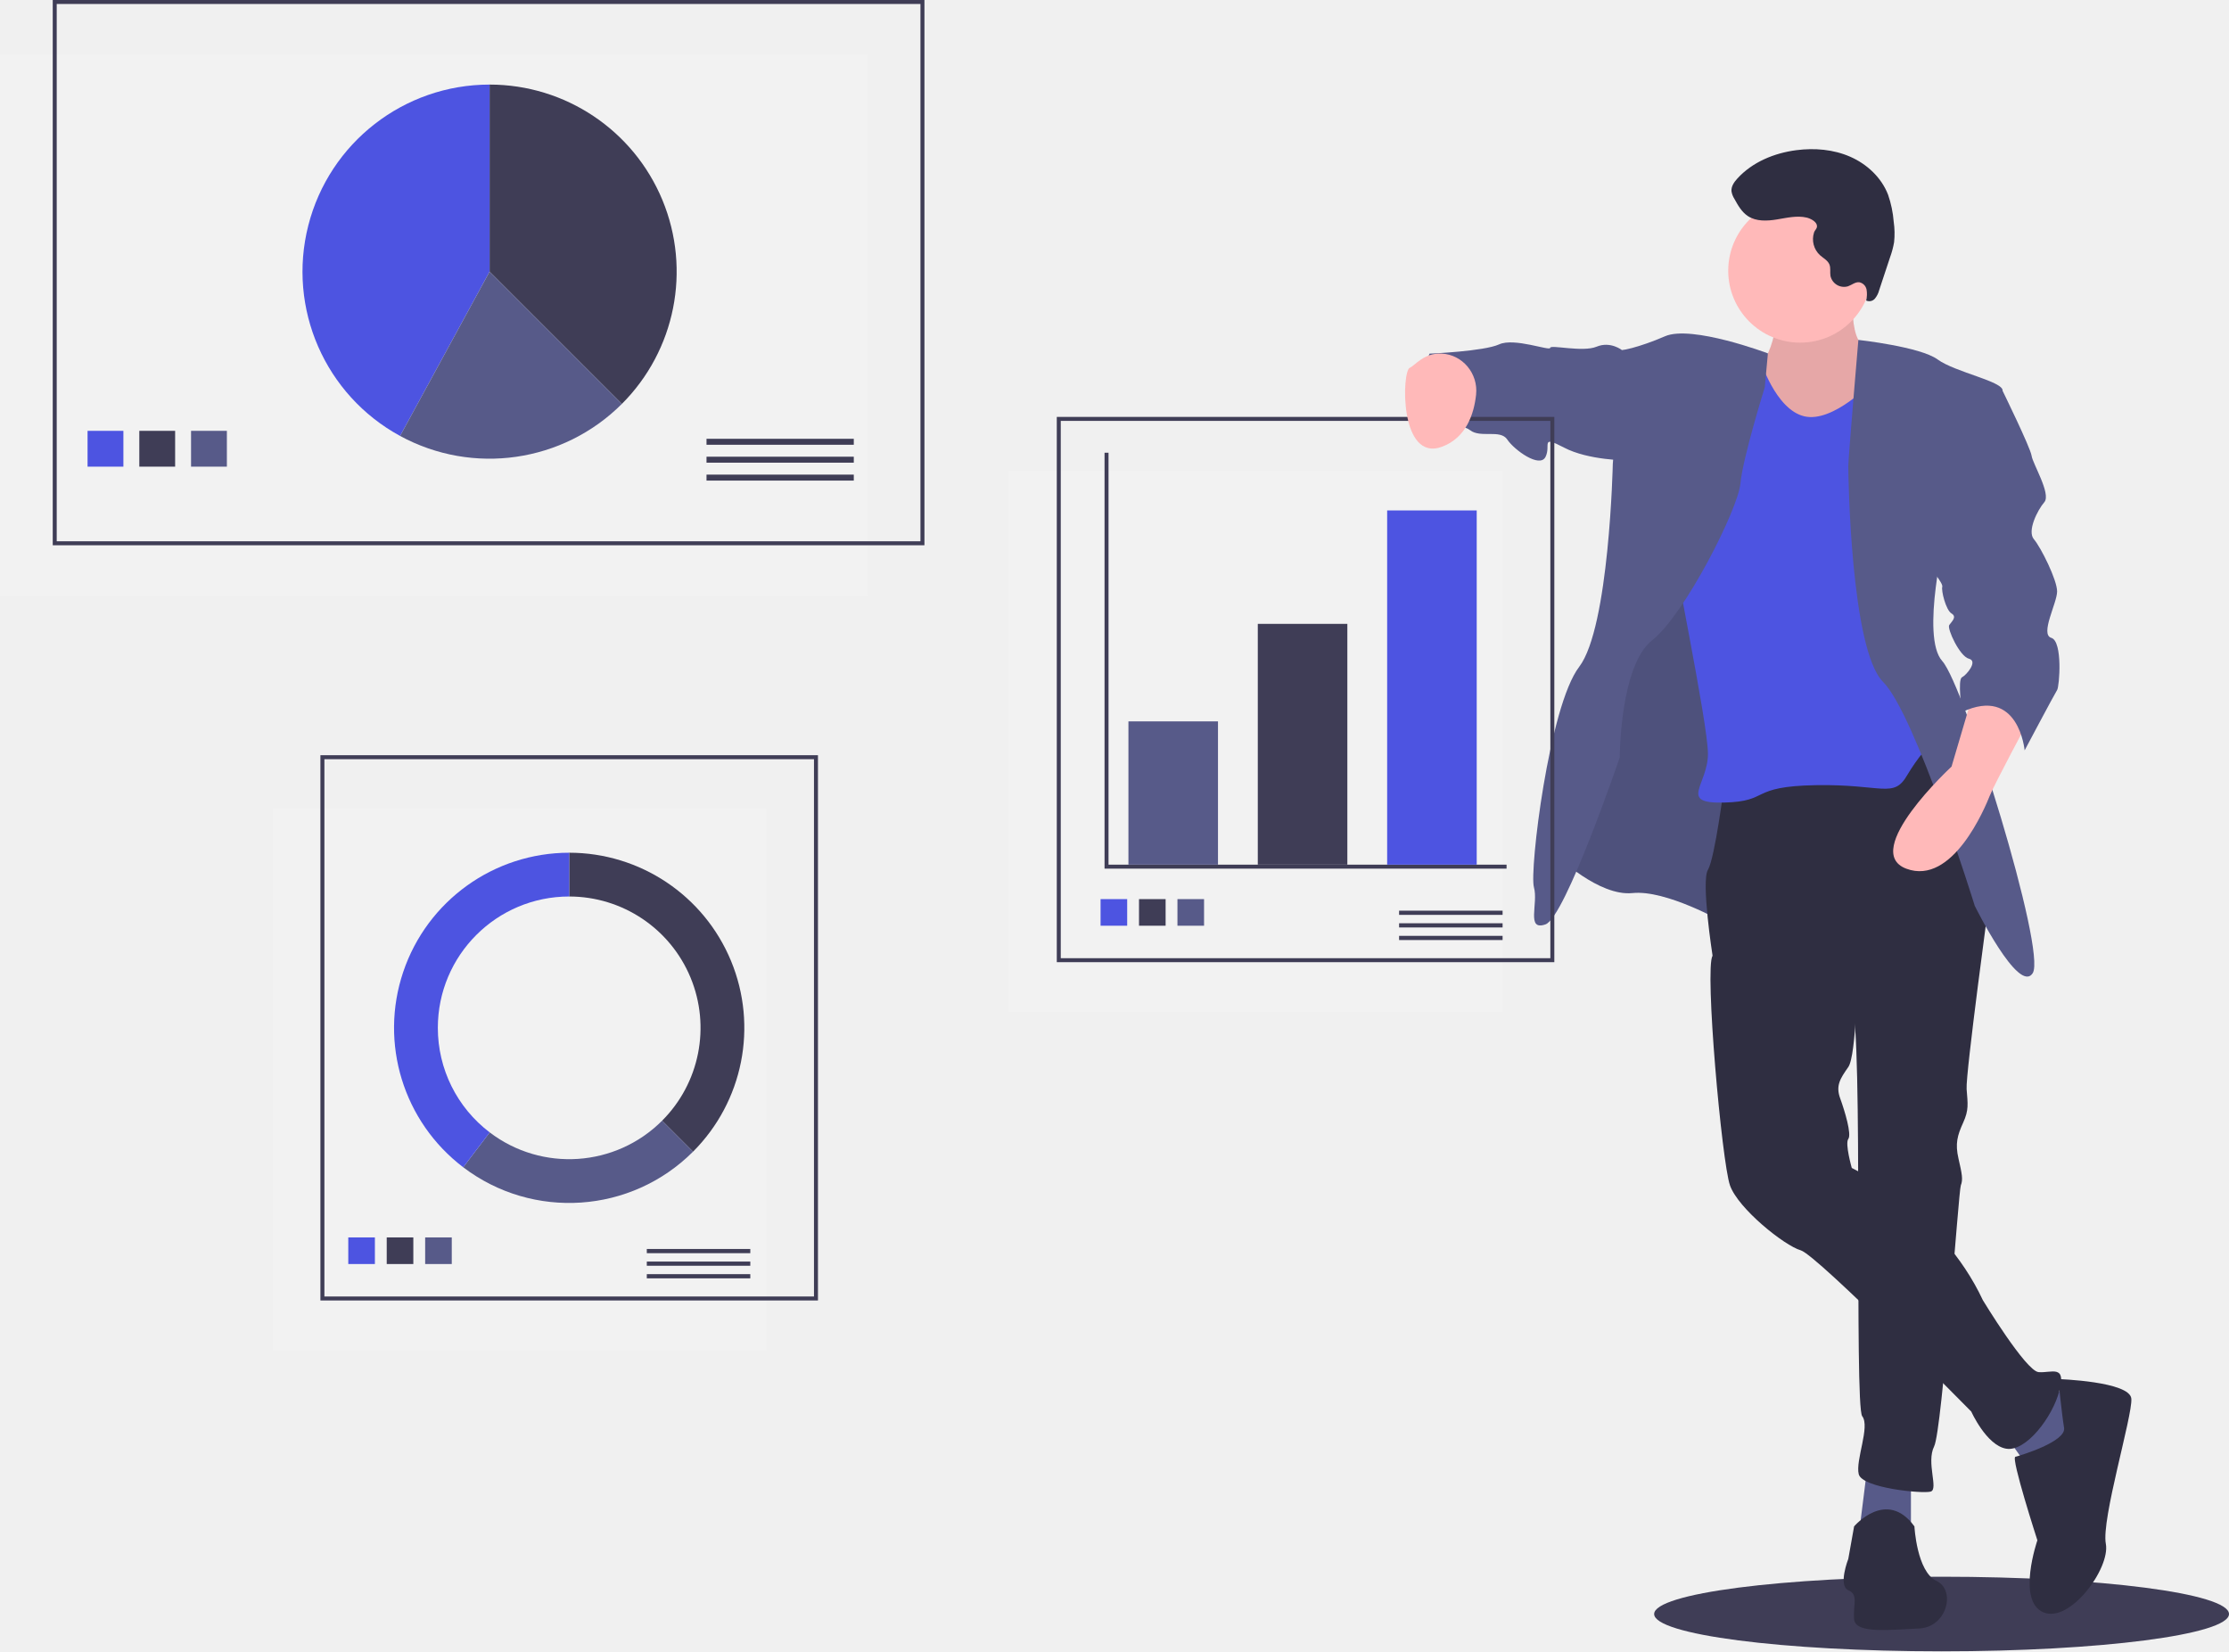
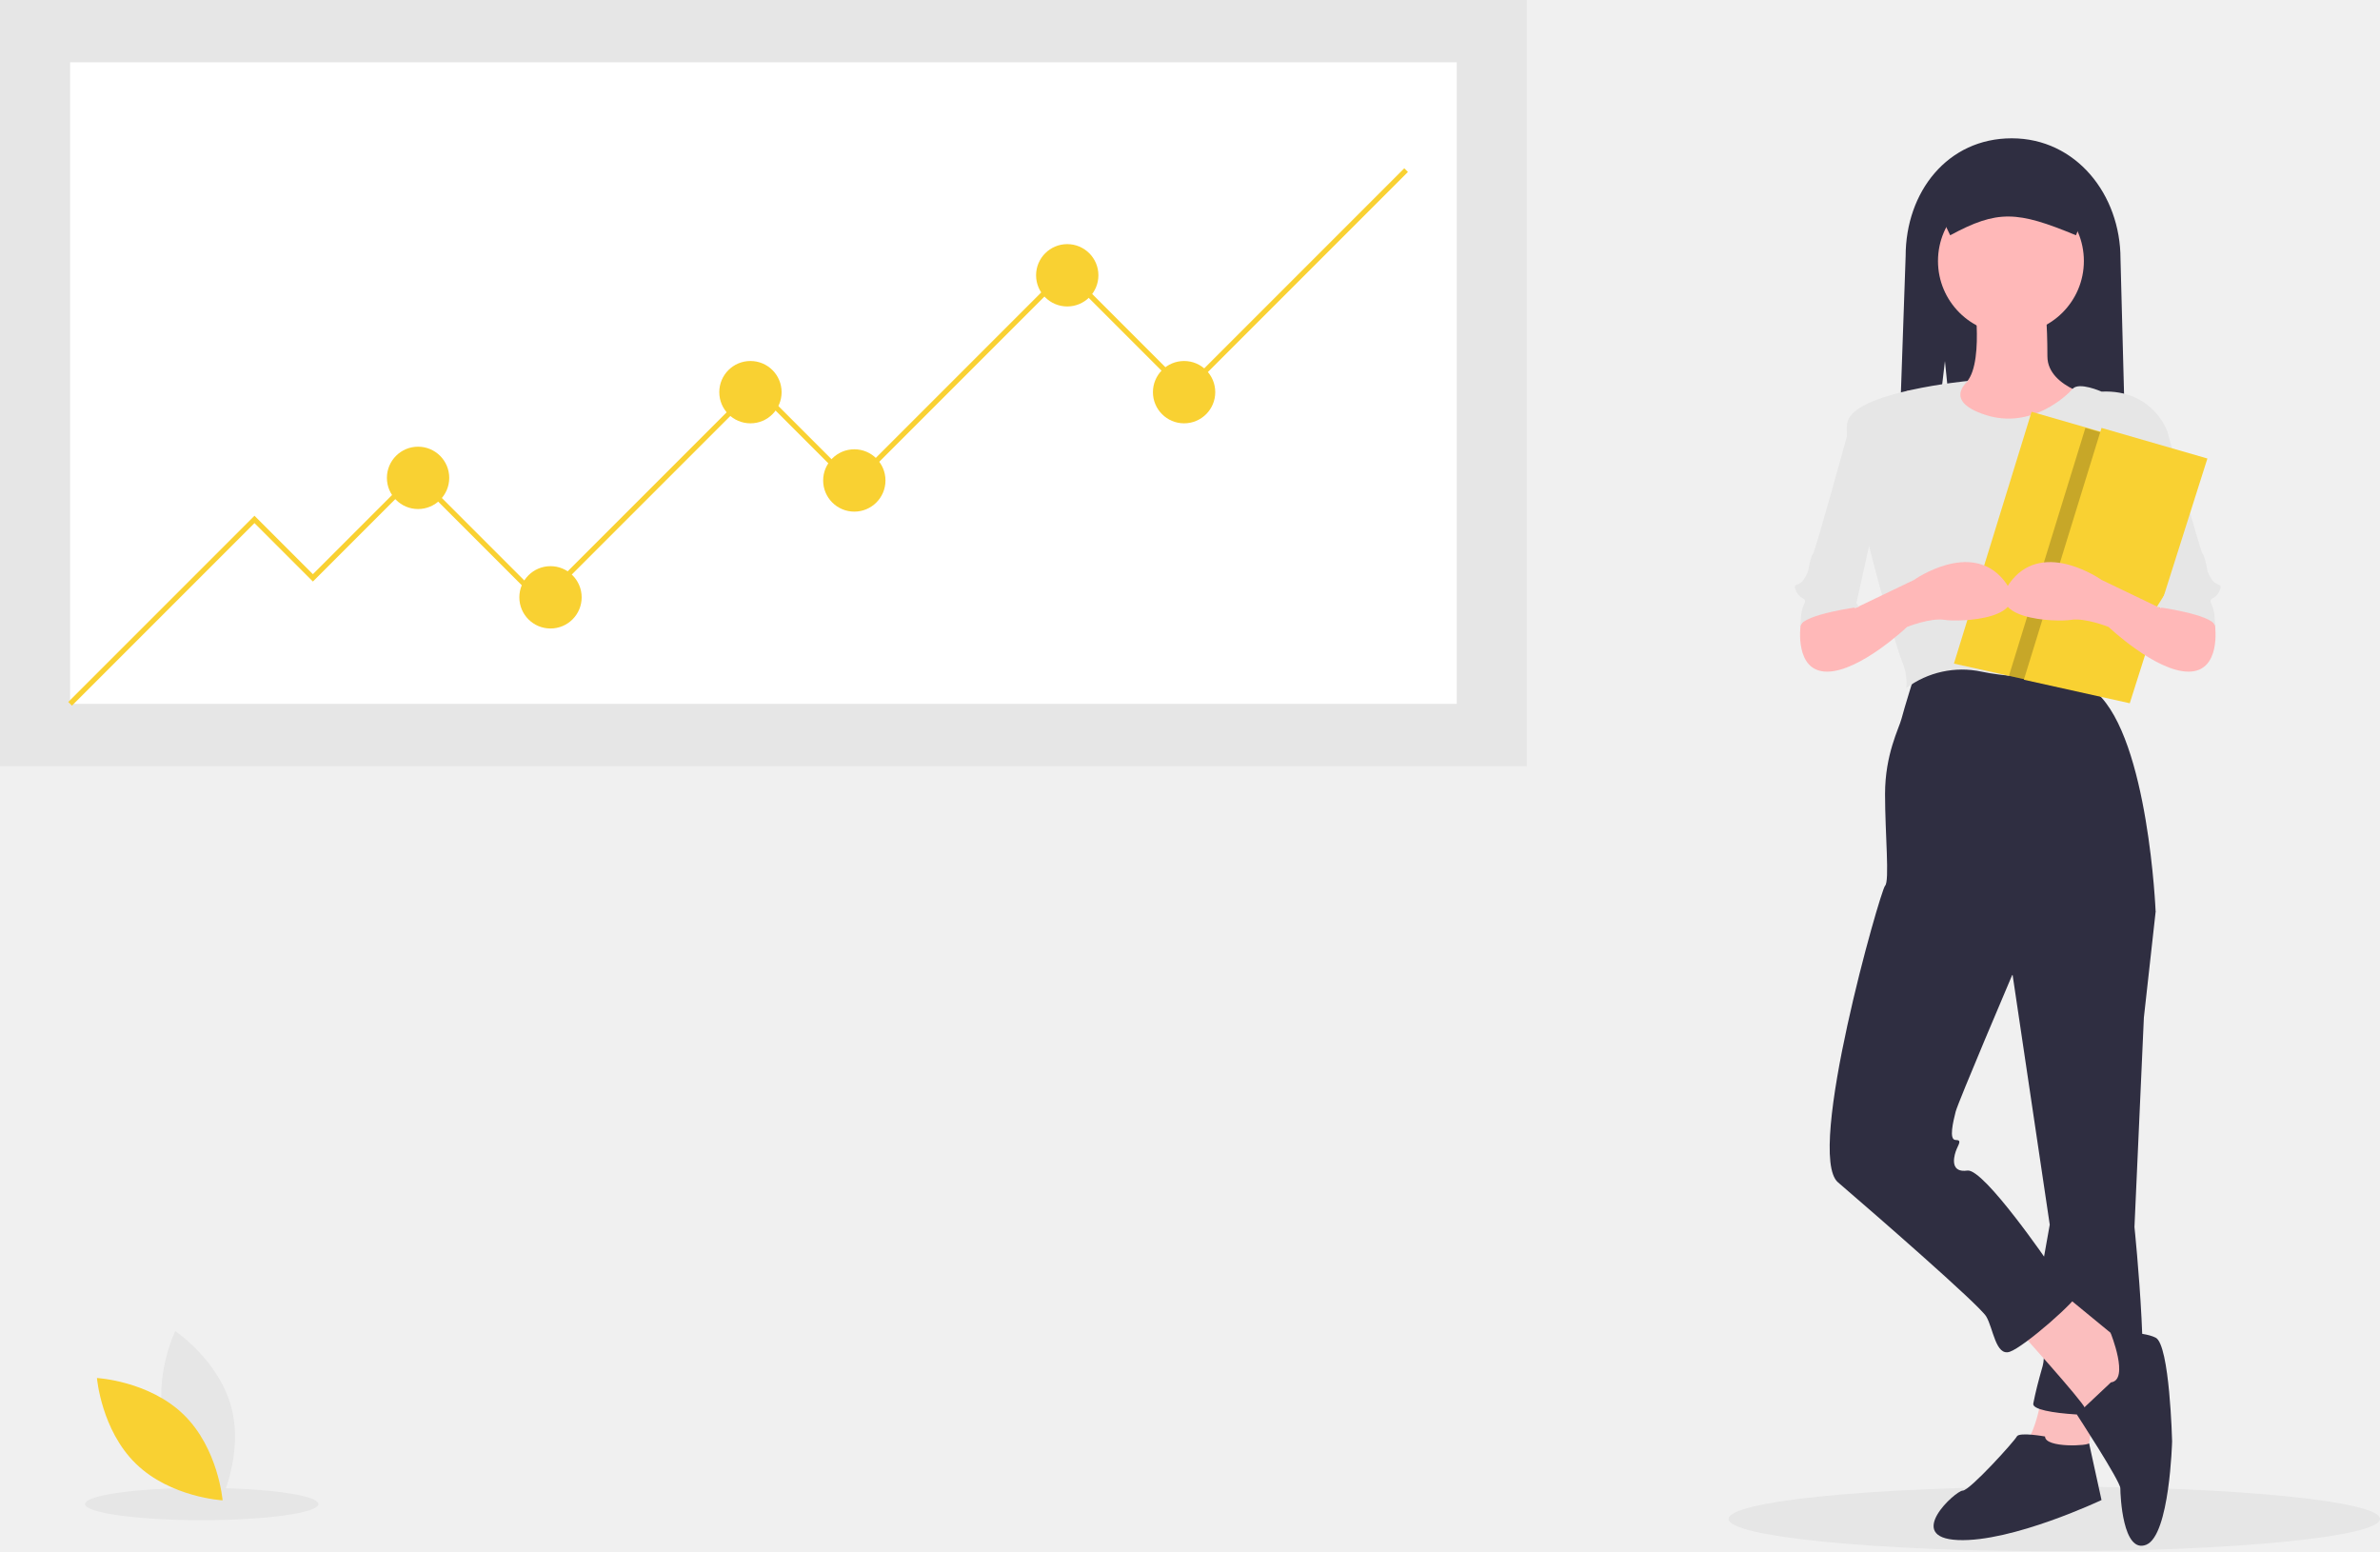
- <svg xmlns="http://www.w3.org/2000/svg" id="fa973782-3a18-4630-a762-87130b613ac3" data-name="Layer 1" width="1120" height="829.801" viewBox="0 0 1120 829.801">
-   <ellipse cx="975.579" cy="811.059" rx="144.421" ry="18.742" fill="#3f3d56" />
-   <rect y="27.5" width="436" height="272" fill="#f2f2f2" />
-   <rect x="27.5" y="1" width="436" height="272" fill="none" stroke="#3f3d56" stroke-miterlimit="10" stroke-width="2" />
-   <path d="M352.468,237.568A94,94,0,0,0,286,77.1v94Z" transform="translate(-40 -34.59967)" fill="#3f3d56" />
-   <path d="M286,77.1a94.011,94.011,0,0,0-44.968,176.564L286,171.1Z" transform="translate(-40 -34.59967)" fill="#4d54e1" />
-   <path d="M352.468,237.568,286,171.1l-44.968,82.564a94.049,94.049,0,0,0,111.436-16.096Z" transform="translate(-40 -34.59967)" fill="#575a89" />
-   <rect x="44" y="216.5" width="18" height="18" fill="#4d54e1" />
-   <rect x="70" y="216.5" width="18" height="18" fill="#3f3d56" />
-   <rect x="96" y="216.5" width="18" height="18" fill="#575a89" />
-   <rect x="355" y="220.5" width="74" height="3" fill="#3f3d56" />
-   <rect x="355" y="229.5" width="74" height="3" fill="#3f3d56" />
-   <rect x="355" y="238.5" width="74" height="3" fill="#3f3d56" />
-   <rect x="137" y="406.5" width="248" height="272" fill="#f2f2f2" />
-   <rect x="162" y="380.5" width="248" height="272" fill="none" stroke="#3f3d56" stroke-miterlimit="10" stroke-width="2" />
-   <rect x="175" y="621.814" width="13.371" height="13.371" fill="#4d54e1" />
-   <rect x="194.314" y="621.814" width="13.371" height="13.371" fill="#3f3d56" />
-   <rect x="213.629" y="621.814" width="13.371" height="13.371" fill="#575a89" />
-   <rect x="325" y="627.622" width="52" height="2.108" fill="#3f3d56" />
-   <rect x="325" y="633.946" width="52" height="2.108" fill="#3f3d56" />
-   <rect x="325" y="640.27" width="52" height="2.108" fill="#3f3d56" />
-   <path d="M326,463.1v22a66,66,0,0,1,46.669,112.669l15.556,15.556A88,88,0,0,0,326,463.1Z" transform="translate(-40 -34.59967)" fill="#3f3d56" />
-   <path d="M388.225,613.325l-15.556-15.556a65.983,65.983,0,0,1-86.6,5.872L272.753,621.161a87.998,87.998,0,0,0,115.472-7.836Z" transform="translate(-40 -34.59967)" fill="#575a89" />
-   <path d="M260,551.1a66,66,0,0,1,66-66v-22a87.999,87.999,0,0,0-53.247,158.061l13.316-17.521A65.885,65.885,0,0,1,260,551.1Z" transform="translate(-40 -34.59967)" fill="#4d54e1" />
-   <path d="M971.624,175.593s-4.08,30.311,6.412,33.808,7.578,30.311,7.578,30.311l-31.476,23.899-27.979,2.332-6.995-36.14L923.244,220.476s15.738-18.653,4.663-37.888S971.624,175.593,971.624,175.593Z" transform="translate(-40 -34.59967)" fill="#ffb9b9" />
-   <path d="M971.624,175.593s-4.08,30.311,6.412,33.808,7.578,30.311,7.578,30.311l-31.476,23.899-27.979,2.332-6.995-36.14L923.244,220.476s15.738-18.653,4.663-37.888S971.624,175.593,971.624,175.593Z" transform="translate(-40 -34.59967)" opacity="0.1" />
-   <path d="M942.48,411.666,905.757,497.935s-28.562-16.321-45.466-14.572-37.888-18.653-37.888-18.653l20.984-101.424,39.054-107.836,54.209,34.391Z" transform="translate(-40 -34.59967)" fill="#575a89" />
-   <path d="M942.48,411.666,905.757,497.935s-28.562-16.321-45.466-14.572-37.888-18.653-37.888-18.653l20.984-101.424,39.054-107.836,54.209,34.391Z" transform="translate(-40 -34.59967)" opacity="0.1" />
-   <polygon points="960.186 743.708 960.186 771.687 933.956 771.687 938.036 739.045 960.186 743.708" fill="#575a89" />
-   <polygon points="1028.385 695.328 1047.621 706.986 1033.631 739.045 1019.059 737.296 1005.069 717.478 1028.385 695.328" fill="#575a89" />
-   <path d="M1005.432,403.505l34.391,81.023s-12.241,89.766-11.658,97.344,1.166,10.492-1.749,16.904-4.08,10.492-2.332,18.07,2.332,10.492,1.166,13.407-9.326,122.991-13.407,131.152,2.332,21.567-1.749,22.733-34.391-1.749-36.14-8.743,5.829-23.899,1.749-29.145.583-194.105-5.246-206.928-69.948-24.482-69.948-24.482-5.829-37.305-2.332-43.134S906.34,429.153,906.34,429.153Z" transform="translate(-40 -34.59967)" fill="#2f2e41" />
-   <path d="M971.624,801.624s16.321-19.236,30.311,0c0,0,1.166,22.733,11.075,27.396s5.246,23.316-8.743,23.899-32.059,2.914-32.642-4.663,2.332-12.241-2.914-14.572,0-15.738,0-15.738Z" transform="translate(-40 -34.59967)" fill="#2f2e41" />
-   <path d="M973.373,522.999s-.583,41.969-4.663,47.798-6.412,9.326-4.08,15.738,5.829,18.07,4.08,20.401,1.749,14.572,1.749,14.572,44.883,21.567,65.867,66.45c0,0,21.567,35.557,27.979,36.14s13.99-4.08,10.492,9.326-16.904,30.894-26.813,29.145S1030.497,743.917,1030.497,743.917s-77.525-78.691-85.686-81.023-31.476-20.984-35.557-32.642-12.824-109.002-8.743-115.413,19.236-15.155,19.236-15.155Z" transform="translate(-40 -34.59967)" fill="#2f2e41" />
-   <path d="M1074.214,727.596s36.14,1.166,36.722,9.909-15.155,60.621-12.824,72.862-18.07,40.22-31.476,34.391-2.914-36.14-2.914-36.14-13.407-41.386-11.075-41.969,25.647-7.578,24.482-14.572S1074.214,727.596,1074.214,727.596Z" transform="translate(-40 -34.59967)" fill="#2f2e41" />
-   <circle cx="904.52" cy="136.039" r="36.14" fill="#ffb9b9" />
-   <path d="M980.951,226.305s-19.818,20.984-34.391,17.487-22.15-28.562-22.15-28.562l-26.23-4.663s-18.653,82.771-18.653,90.932,18.653,96.178,18.653,111.916-15.155,25.065,8.161,24.482,12.241-8.161,46.049-8.743,39.054,6.995,46.049-5.246a97.523,97.523,0,0,1,17.487-21.567l-12.241-43.134L1001.935,237.38s-14.944-29.145-21.753-26.813C980.182,210.567,983.865,223.39,980.951,226.305Z" transform="translate(-40 -34.59967)" fill="#4d54e1" />
-   <path d="M973.771,205.411s31.078,3.407,39.822,9.819,33.225,11.075,32.642,15.738-28.562,71.113-28.562,71.113-12.824,52.461-1.749,64.702,52.461,145.724,45.466,156.799-29.145-33.808-29.145-33.808-29.728-96.178-46.049-112.499S968.71,272.937,968.71,268.856,973.771,205.411,973.771,205.411Z" transform="translate(-40 -34.59967)" fill="#575a89" />
-   <path d="M928.313,212.172S890.019,197.743,876.612,203.572s-21.567,6.995-21.567,6.995L850.382,267.691s-1.749,82.188-16.904,102.007-25.065,102.59-22.733,110.75-4.08,22.15,5.829,18.653,37.305-83.937,37.305-83.937,0-46.049,16.321-58.873,43.134-65.867,44.3-78.691,12.241-48.38,12.241-48.38Z" transform="translate(-40 -34.59967)" fill="#575a89" />
-   <path d="M1059.642,395.928S1042.155,428.57,1039.823,434.399s-18.653,45.466-41.969,36.722,22.733-51.295,22.733-51.295l10.492-35.557S1058.476,378.441,1059.642,395.928Z" transform="translate(-40 -34.59967)" fill="#ffb9b9" />
-   <path d="M860.874,210.567h-5.829s-5.829-4.663-12.824-1.749-23.316-1.166-23.316.583-18.07-5.246-25.647-1.749-34.974,4.663-34.974,4.663-11.075,27.979-3.497,33.225,18.653,1.166,23.899,5.246,15.155-.583,18.653,4.663,16.321,14.572,19.236,8.743-2.914-11.075,9.326-4.663,31.476,6.412,31.476,6.412Z" transform="translate(-40 -34.59967)" fill="#575a89" />
-   <path d="M947.778,143.937c-4.89-1.13-9.967.122-14.92.934s-10.412,1.079-14.602-1.684c-3.094-2.041-4.997-5.418-6.783-8.665a9.973,9.973,0,0,1-1.459-3.823c-.21-2.402,1.318-4.594,2.94-6.377,7.537-8.285,18.551-12.819,29.658-14.26,9.13-1.184,18.65-.391,27.081,3.307s15.68,10.47,18.995,19.06a54.127,54.127,0,0,1,2.837,13.611,40.657,40.657,0,0,1,.191,10.308,44.188,44.188,0,0,1-1.998,7.468L984.227,180.395a10.924,10.924,0,0,1-2.159,4.274,3.736,3.736,0,0,1-4.374.958,13.613,13.613,0,0,0,.197-5.5,4.641,4.641,0,0,0-3.662-3.693c-2.024-.215-3.753,1.354-5.673,2.03a6.979,6.979,0,0,1-8.811-5.245c-.303-1.896.206-3.925-.513-5.705-.842-2.086-3.074-3.179-4.751-4.677a10.936,10.936,0,0,1-3.001-11.366c.449-1.38,1.717-2.007,1.463-3.592C952.61,145.799,949.544,144.345,947.778,143.937Z" transform="translate(-40 -34.59967)" fill="#2f2e41" />
-   <rect x="507" y="236.5" width="248" height="272" fill="#f2f2f2" />
-   <rect x="532" y="210.5" width="248" height="272" fill="none" stroke="#3f3d56" stroke-miterlimit="10" stroke-width="2" />
-   <polyline points="556 227.5 556 435.5 757 435.5" fill="none" stroke="#3f3d56" stroke-miterlimit="10" stroke-width="2" />
-   <rect x="567" y="362.5" width="45" height="72" fill="#575a89" />
-   <rect x="632" y="313.5" width="45" height="121" fill="#3f3d56" />
-   <rect x="697" y="256.5" width="45" height="178" fill="#4d54e1" />
-   <rect x="553" y="451.814" width="13.371" height="13.371" fill="#4d54e1" />
-   <rect x="572.314" y="451.814" width="13.371" height="13.371" fill="#3f3d56" />
-   <rect x="591.629" y="451.814" width="13.371" height="13.371" fill="#575a89" />
-   <rect x="703" y="457.622" width="52" height="2.108" fill="#3f3d56" />
-   <rect x="703" y="463.946" width="52" height="2.108" fill="#3f3d56" />
-   <rect x="703" y="470.27" width="52" height="2.108" fill="#3f3d56" />
-   <path d="M764.308,212.282c10.628.462,18.526,10.101,17.376,20.677-1.042,9.582-4.884,21.505-16.987,26.084-21.567,8.161-20.401-37.888-16.321-39.637C751.095,218.24,755.37,211.893,764.308,212.282Z" transform="translate(-40 -34.59967)" fill="#ffb9b9" />
-   <path d="M1039.823,227.854l6.412,3.114s13.99,28.562,14.572,32.642,9.909,19.236,6.412,23.316-8.743,14.572-5.246,18.653,11.658,20.401,11.658,26.23-8.743,21.567-2.914,23.316,4.08,24.482,2.914,26.23-16.321,30.311-16.321,30.311-2.914-32.642-31.476-19.236c0,0-2.332-16.321,0-17.487s8.161-8.161,3.497-9.326-11.075-15.155-9.909-16.904,4.08-4.08,1.166-5.829-5.246-11.658-4.663-13.407-6.412-9.909-6.412-9.909Z" transform="translate(-40 -34.59967)" fill="#575a89" />
+ <svg xmlns="http://www.w3.org/2000/svg" id="ad1dbded-e6d6-4106-9f5c-9042f8f56d9b" data-name="Layer 1" width="884.706" height="576.533" viewBox="0 0 884.706 576.533">
+   <ellipse cx="763.628" cy="564.533" rx="121.077" ry="12" fill="#e6e6e6" />
+   <ellipse cx="74.99" cy="559" rx="43.363" ry="6" fill="#e6e6e6" />
+   <rect width="567.571" height="284.751" fill="#e6e6e6" />
+   <rect x="26.062" y="23.166" width="515.448" height="238.419" fill="#fff" />
+   <polygon points="26.744 262.267 25.379 260.902 94.595 191.687 116.314 213.405 154.441 175.277 201.256 222.092 280.89 142.458 317.087 178.656 396.238 99.504 440.64 143.906 522.004 62.542 523.369 63.907 440.64 146.636 396.238 102.234 317.087 181.385 280.89 145.188 201.256 224.822 154.441 178.007 116.314 216.135 94.595 194.416 26.744 262.267" fill="#f9d132" />
+   <circle cx="396.721" cy="102.317" r="11.583" fill="#f9d132" />
+   <circle cx="155.406" cy="177.607" r="11.583" fill="#f9d132" />
+   <circle cx="317.57" cy="178.573" r="11.583" fill="#f9d132" />
+   <circle cx="204.635" cy="222.009" r="11.583" fill="#f9d132" />
+   <circle cx="278.959" cy="145.754" r="11.583" fill="#f9d132" />
+   <circle cx="440.157" cy="145.754" r="11.583" fill="#f9d132" />
+   <path d="M219.014,691.241c4.7,17.374,20.798,28.134,20.798,28.134s8.478-17.409,3.778-34.782-20.798-28.134-20.798-28.134S214.314,673.867,219.014,691.241Z" transform="translate(-157.6471 -161.7335)" fill="#e6e6e6" />
+   <path d="M225.92,687.507c12.897,12.554,14.472,31.854,14.472,31.854s-19.335-1.056-32.231-13.61-14.472-31.854-14.472-31.854S213.023,674.952,225.92,687.507Z" transform="translate(-157.6471 -161.7335)" fill="#f9d132" />
+   <path d="M880.632,295.93l7.387,73.052h60.794l-2.922-111.039c0-23.9-16.522-44.805-40.422-44.805s-39.448,19.931-39.448,43.831l-3.896,112.013h9.912Z" transform="translate(-157.6471 -161.7335)" fill="#2f2e41" />
+   <path d="M916.969,679.013s-2.624,16.619-6.997,19.243,22.741,8.747,22.741,8.747l4.373-26.24Z" transform="translate(-157.6471 -161.7335)" fill="#fbbebe" />
+   <path d="M949.331,489.211l9.621,11.371-4.373,39.36-3.499,77.845s6.997,67.349,0,69.098-38.485.875-37.611-3.499,1.749-7.872,3.499-13.995-1.749-27.989-1.749-27.989l4.373-24.491-15.744-105.834Z" transform="translate(-157.6471 -161.7335)" fill="#2f2e41" />
+   <path d="M917.843,695.632s-9.621-1.749-10.496,0S889.854,715.749,887.23,715.749s-21.867,17.493-1.749,18.368,53.355-14.869,53.355-14.869-4.891-22.257-4.632-21.187S917.843,700.005,917.843,695.632Z" transform="translate(-157.6471 -161.7335)" fill="#2f2e41" />
+   <path d="M907.347,655.397s24.491,27.115,25.365,29.739,13.995,0,13.995,0l5.248-17.493-4.373-6.123-24.491-20.117Z" transform="translate(-157.6471 -161.7335)" fill="#fbbebe" />
+   <path d="M942.334,675.515,929.651,687.452s16.181,24.798,16.181,27.422.875,24.491,9.621,20.992,9.621-38.485,9.621-38.485-.875-35.861-6.123-38.485-16.75-1.795-16.75-1.795S949.331,674.64,942.334,675.515Z" transform="translate(-157.6471 -161.7335)" fill="#2f2e41" />
+   <path d="M869.737,411.366s-4.373,13.995-5.248,17.493-6.123,13.12-6.123,27.989,1.749,32.363,0,34.112-29.739,99.712-17.493,110.208,52.48,45.483,55.104,49.856,3.499,14.869,8.747,13.12,25.365-19.243,26.24-22.741-11.371-9.621-11.371-9.621-24.491-35.861-30.613-34.987-5.248-4.373-4.373-6.997,2.624-4.373,0-4.373-.875-6.997,0-10.496S905.598,524.198,905.598,524.198l53.355-23.616s-2.624-63.85-21.867-81.344l-4.373-10.496S883.731,405.243,869.737,411.366Z" transform="translate(-157.6471 -161.7335)" fill="#2f2e41" />
+   <path d="M891.603,273.169s4.373,30.613-6.123,32.363-19.243.875-19.243,1.749S892.478,335.27,892.478,335.27l24.491-1.749L938.835,309.905s-20.117-3.499-20.117-15.744-.875-20.992-.875-20.992Z" transform="translate(-157.6471 -161.7335)" fill="#ffb8b8" />
+   <circle cx="747.514" cy="97.004" r="27.115" fill="#ffb8b8" />
+   <path d="M889.336,303.305s-42.341,3.976-44.965,15.347,17.493,82.218,20.117,88.341,1.749,10.496,1.749,10.496a34.607,34.607,0,0,1,27.989-6.123c16.619,3.499,40.235,1.749,40.235,1.749s7.872-32.363,9.621-35.861,8.747-22.741,8.747-27.989,10.496-27.115,10.496-27.115-5.248-15.744-24.491-14.869c0,0-8.393-3.757-10.757-1.004s-15.483,14.998-32.102,9.75S889.336,303.305,889.336,303.305Z" transform="translate(-157.6471 -161.7335)" fill="#e6e6e6" />
+   <path d="M946.707,317.777l16.619,4.373s12.245,44.608,13.12,45.483,1.749,6.123,1.749,6.123,0,.875,1.749,3.499,4.373.875,2.624,4.373-4.373,1.749-2.624,5.248.875,13.12.875,13.12-4.373-16.619-20.117-12.245l-10.496-47.232Z" transform="translate(-157.6471 -161.7335)" fill="#e6e6e6" />
+   <polygon points="794.553 164.416 794.493 164.616 765.683 255.376 746.773 251.176 726.323 246.637 755.193 153.046 794.553 164.416" fill="#f9d132" />
+   <path d="M861.293,317.777l-16.619,4.373s-12.245,44.608-13.12,45.483-1.749,6.123-1.749,6.123,0,.875-1.749,3.499-4.373.875-2.624,4.373,4.373,1.749,2.624,5.248-.875,13.12-.875,13.12,4.373-16.619,20.117-12.245l10.496-47.232Z" transform="translate(-157.6471 -161.7335)" fill="#e6e6e6" />
+   <path d="M832.429,385.126l-5.464,9.132s-2.408,17.108,9.838,17.108,29.739-16.619,29.739-16.619,8.747-3.499,13.995-2.624,34.112,0,21.867-14.869-33.237,0-33.237,0l-21.867,10.496-11.371-6.123Z" transform="translate(-157.6471 -161.7335)" fill="#ffb8b8" />
+   <path d="M839.864,373.318l8.747,13.995s-20.117,2.624-21.867,6.997,7.872-22.741,7.872-22.741Z" transform="translate(-157.6471 -161.7335)" fill="#e6e6e6" />
+   <path d="M882.58,249.177c17.614-9.496,24.85-9.094,46.753,0l5.844-14.238a10.124,10.124,0,0,0-10.112-10.112H885.874A10.124,10.124,0,0,0,875.762,234.938Z" transform="translate(-157.6471 -161.7335)" fill="#2f2e41" />
+   <polygon points="794.493 164.616 765.683 255.376 746.773 251.176 775.193 159.046 794.493 164.616" opacity="0.2" />
+   <polygon points="781.188 159.044 752.324 252.633 791.684 261.379 820.548 170.414 781.188 159.044" fill="#f9d132" />
+   <path d="M975.571,385.126l5.464,9.132s2.408,17.108-9.838,17.108-29.739-16.619-29.739-16.619-8.747-3.499-13.995-2.624-34.112,0-21.867-14.869,33.237,0,33.237,0l21.867,10.496,11.371-6.123Z" transform="translate(-157.6471 -161.7335)" fill="#ffb8b8" />
+   <path d="M968.136,373.318l-8.747,13.995s20.117,2.624,21.867,6.997-7.872-22.741-7.872-22.741Z" transform="translate(-157.6471 -161.7335)" fill="#e6e6e6" />
</svg>
